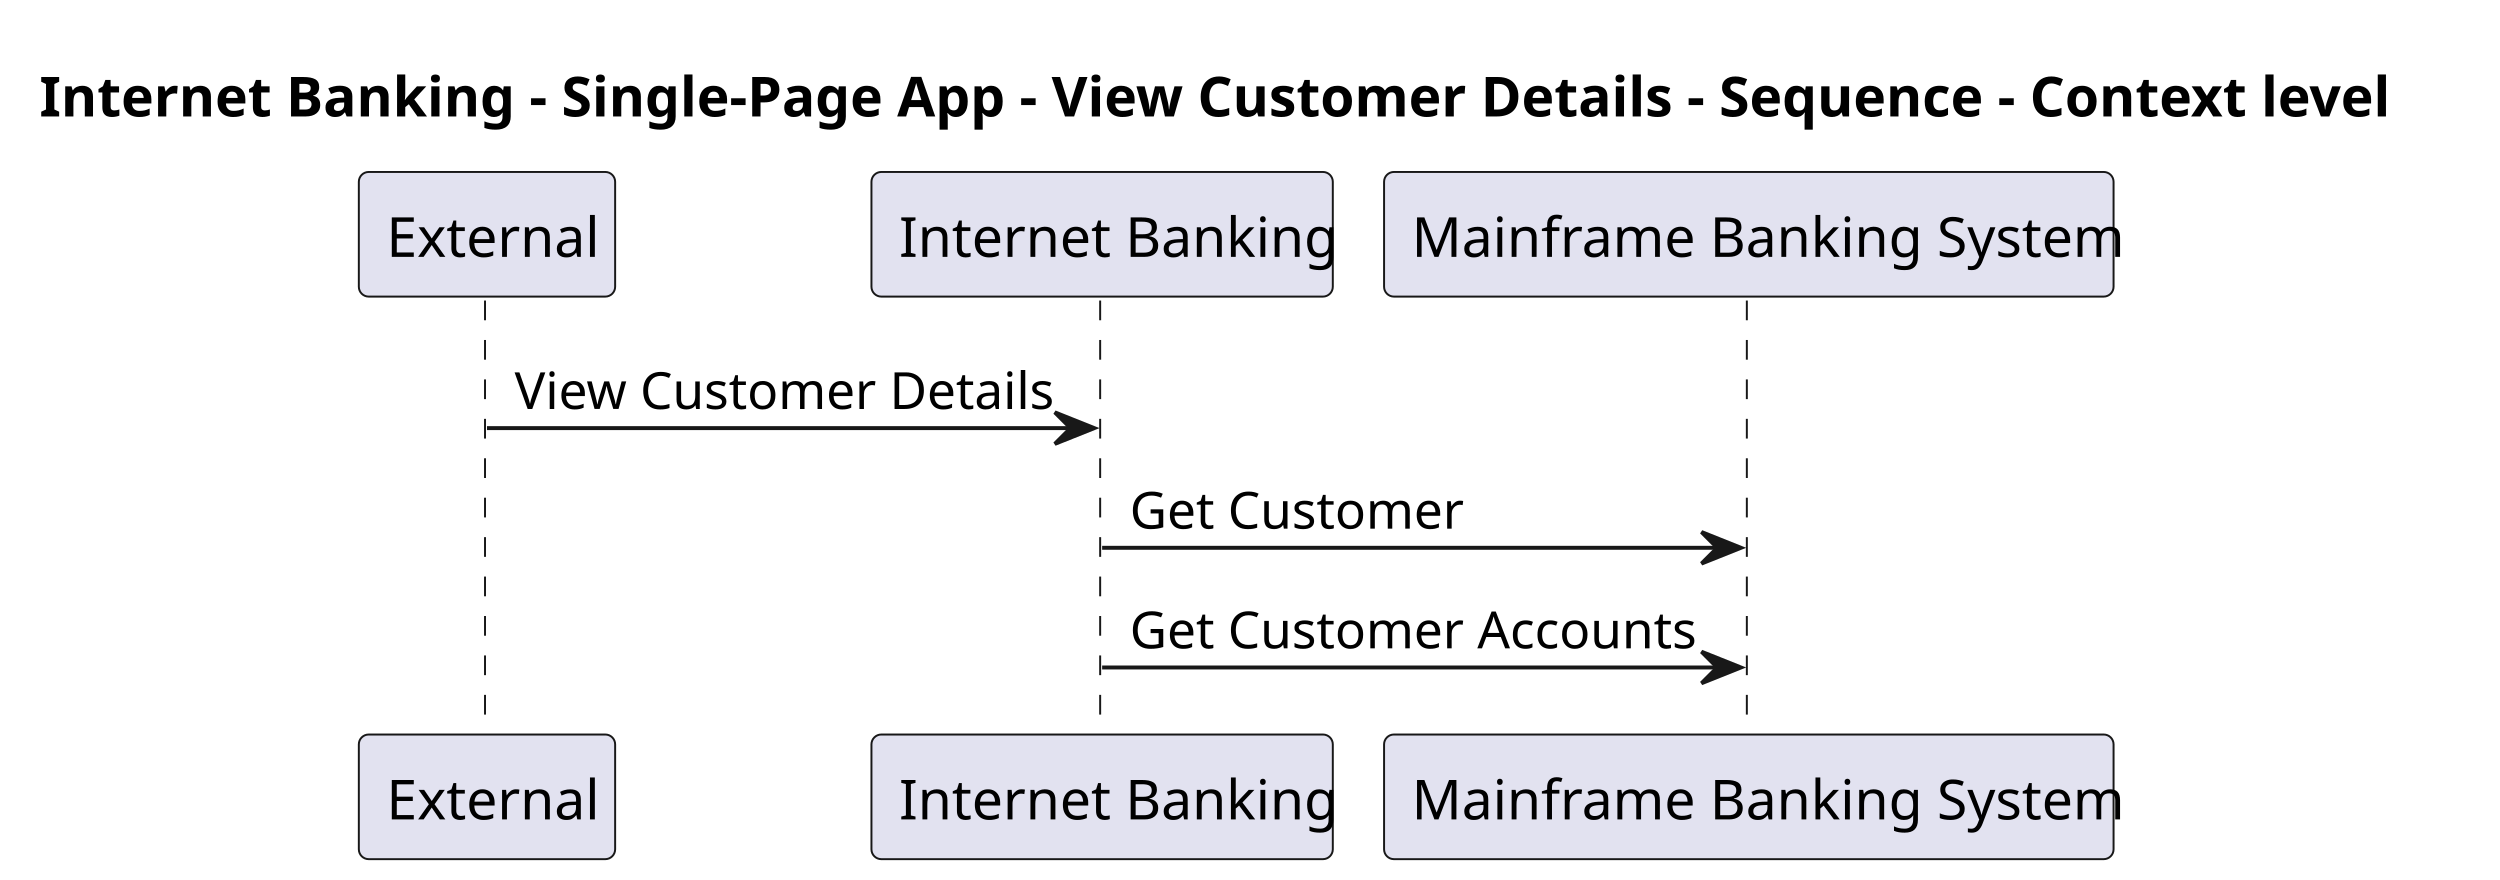
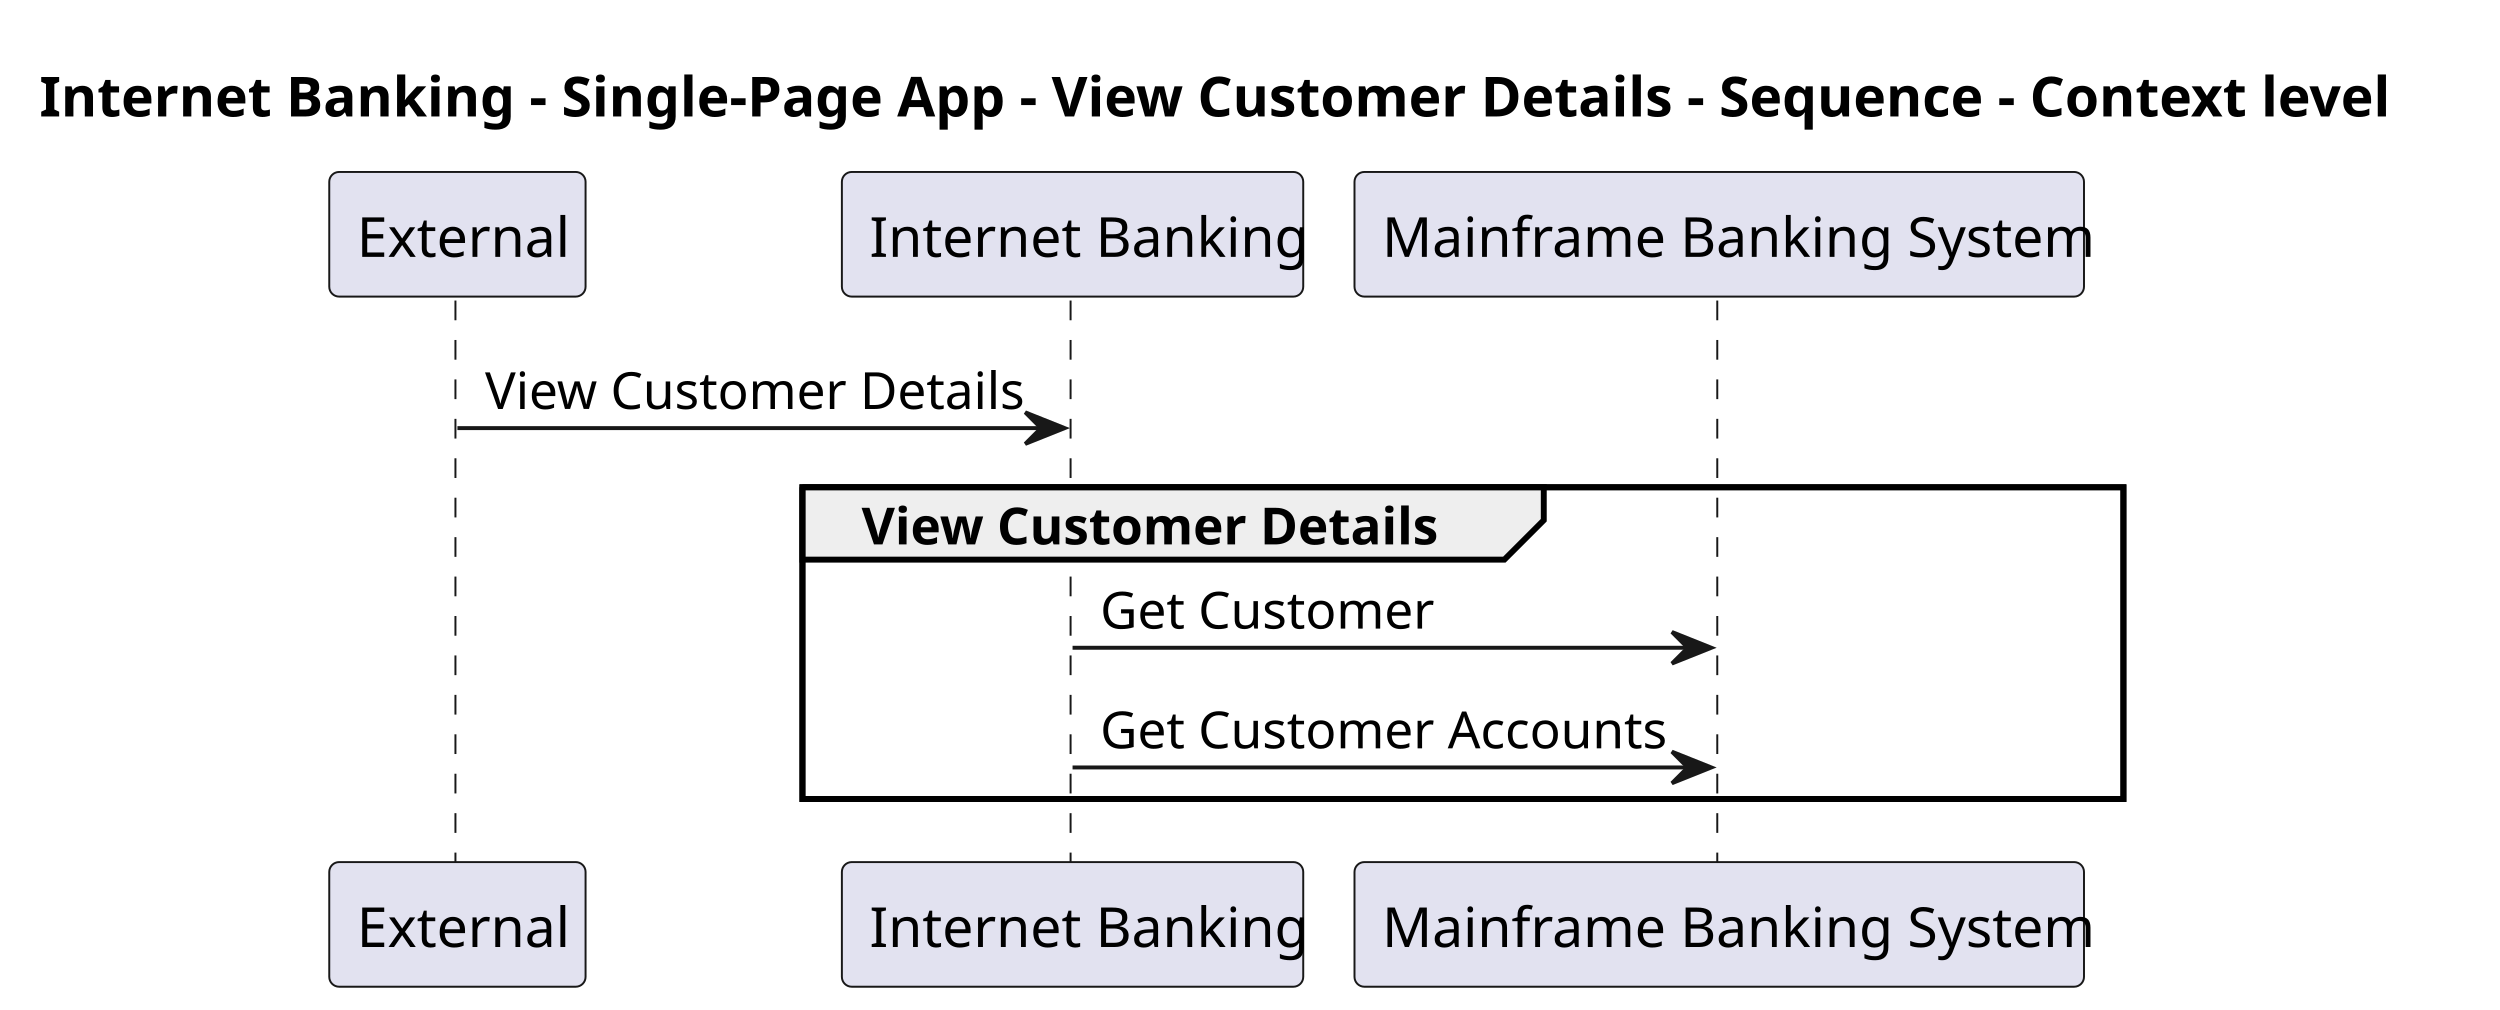
- <svg xmlns="http://www.w3.org/2000/svg" contentStyleType="text/css" height="223px" preserveAspectRatio="none" style="width:634px;height:223px;background:#FFFFFF;" version="1.1" viewBox="0 0 634 223" width="634px" zoomAndPan="magnify">
+ <svg xmlns="http://www.w3.org/2000/svg" contentStyleType="text/css" height="256px" preserveAspectRatio="none" style="width:634px;height:256px;background:#FFFFFF;" version="1.1" viewBox="0 0 634 256" width="634px" zoomAndPan="magnify">
  <defs />
  <g>
    <text fill="#000000" font-family="sans-serif" font-size="14" font-weight="bold" lengthAdjust="spacing" textLength="606" x="10" y="29.533">Internet Banking - Single-Page App - View Customer Details - Sequence - Context level</text>
-     <line style="stroke:#181818;stroke-width:0.5;stroke-dasharray:5.0,5.0;" x1="123" x2="123" y1="76.219" y2="187.273" />
-     <line style="stroke:#181818;stroke-width:0.5;stroke-dasharray:5.0,5.0;" x1="279" x2="279" y1="76.219" y2="187.273" />
-     <line style="stroke:#181818;stroke-width:0.5;stroke-dasharray:5.0,5.0;" x1="443" x2="443" y1="76.219" y2="187.273" />
-     <rect fill="#E2E2F0" height="31.609" rx="2.5" ry="2.5" style="stroke:#181818;stroke-width:0.5;" width="65" x="91" y="43.609" />
-     <text fill="#000000" font-family="sans-serif" font-size="14" lengthAdjust="spacing" textLength="51" x="98" y="65.143">External</text>
-     <rect fill="#E2E2F0" height="31.609" rx="2.5" ry="2.5" style="stroke:#181818;stroke-width:0.5;" width="65" x="91" y="186.273" />
-     <text fill="#000000" font-family="sans-serif" font-size="14" lengthAdjust="spacing" textLength="51" x="98" y="207.807">External</text>
-     <rect fill="#E2E2F0" height="31.609" rx="2.5" ry="2.5" style="stroke:#181818;stroke-width:0.5;" width="117" x="221" y="43.609" />
-     <text fill="#000000" font-family="sans-serif" font-size="14" lengthAdjust="spacing" textLength="103" x="228" y="65.143">Internet Banking</text>
-     <rect fill="#E2E2F0" height="31.609" rx="2.5" ry="2.5" style="stroke:#181818;stroke-width:0.5;" width="117" x="221" y="186.273" />
-     <text fill="#000000" font-family="sans-serif" font-size="14" lengthAdjust="spacing" textLength="103" x="228" y="207.807">Internet Banking</text>
-     <rect fill="#E2E2F0" height="31.609" rx="2.5" ry="2.5" style="stroke:#181818;stroke-width:0.5;" width="185" x="351" y="43.609" />
-     <text fill="#000000" font-family="sans-serif" font-size="14" lengthAdjust="spacing" textLength="171" x="358" y="65.143">Mainframe Banking System</text>
-     <rect fill="#E2E2F0" height="31.609" rx="2.5" ry="2.5" style="stroke:#181818;stroke-width:0.5;" width="185" x="351" y="186.273" />
-     <text fill="#000000" font-family="sans-serif" font-size="14" lengthAdjust="spacing" textLength="171" x="358" y="207.807">Mainframe Banking System</text>
-     <polygon fill="#181818" points="267.5,104.57,277.5,108.57,267.5,112.57,271.5,108.57" style="stroke:#181818;stroke-width:1.0;" />
-     <line style="stroke:#181818;stroke-width:1.0;" x1="123.5" x2="273.5" y1="108.57" y2="108.57" />
-     <text fill="#000000" font-family="sans-serif" font-size="13" lengthAdjust="spacing" textLength="132" x="130.5" y="103.714">View Customer Details</text>
-     <polygon fill="#181818" points="431.5,134.922,441.5,138.922,431.5,142.922,435.5,138.922" style="stroke:#181818;stroke-width:1.0;" />
-     <line style="stroke:#181818;stroke-width:1.0;" x1="279.5" x2="437.5" y1="138.922" y2="138.922" />
-     <text fill="#000000" font-family="sans-serif" font-size="13" lengthAdjust="spacing" textLength="81" x="286.5" y="134.065">Get Customer</text>
-     <polygon fill="#181818" points="431.5,165.273,441.5,169.273,431.5,173.273,435.5,169.273" style="stroke:#181818;stroke-width:1.0;" />
-     <line style="stroke:#181818;stroke-width:1.0;" x1="279.5" x2="437.5" y1="169.273" y2="169.273" />
-     <text fill="#000000" font-family="sans-serif" font-size="13" lengthAdjust="spacing" textLength="140" x="286.5" y="164.417">Get Customer Accounts</text>
+     <rect fill="none" height="79.055" style="stroke:#000000;stroke-width:1.5;" width="335" x="203.5" y="123.57" />
+     <line style="stroke:#181818;stroke-width:0.5;stroke-dasharray:5.0,5.0;" x1="115.5" x2="115.5" y1="76.219" y2="219.625" />
+     <line style="stroke:#181818;stroke-width:0.5;stroke-dasharray:5.0,5.0;" x1="271.5" x2="271.5" y1="76.219" y2="219.625" />
+     <line style="stroke:#181818;stroke-width:0.5;stroke-dasharray:5.0,5.0;" x1="435.5" x2="435.5" y1="76.219" y2="219.625" />
+     <rect fill="#E2E2F0" height="31.609" rx="2.5" ry="2.5" style="stroke:#181818;stroke-width:0.5;" width="65" x="83.5" y="43.609" />
+     <text fill="#000000" font-family="sans-serif" font-size="14" lengthAdjust="spacing" textLength="51" x="90.5" y="65.143">External</text>
+     <rect fill="#E2E2F0" height="31.609" rx="2.5" ry="2.5" style="stroke:#181818;stroke-width:0.5;" width="65" x="83.5" y="218.625" />
+     <text fill="#000000" font-family="sans-serif" font-size="14" lengthAdjust="spacing" textLength="51" x="90.5" y="240.158">External</text>
+     <rect fill="#E2E2F0" height="31.609" rx="2.5" ry="2.5" style="stroke:#181818;stroke-width:0.5;" width="117" x="213.5" y="43.609" />
+     <text fill="#000000" font-family="sans-serif" font-size="14" lengthAdjust="spacing" textLength="103" x="220.5" y="65.143">Internet Banking</text>
+     <rect fill="#E2E2F0" height="31.609" rx="2.5" ry="2.5" style="stroke:#181818;stroke-width:0.5;" width="117" x="213.5" y="218.625" />
+     <text fill="#000000" font-family="sans-serif" font-size="14" lengthAdjust="spacing" textLength="103" x="220.5" y="240.158">Internet Banking</text>
+     <rect fill="#E2E2F0" height="31.609" rx="2.5" ry="2.5" style="stroke:#181818;stroke-width:0.5;" width="185" x="343.5" y="43.609" />
+     <text fill="#000000" font-family="sans-serif" font-size="14" lengthAdjust="spacing" textLength="171" x="350.5" y="65.143">Mainframe Banking System</text>
+     <rect fill="#E2E2F0" height="31.609" rx="2.5" ry="2.5" style="stroke:#181818;stroke-width:0.5;" width="185" x="343.5" y="218.625" />
+     <text fill="#000000" font-family="sans-serif" font-size="14" lengthAdjust="spacing" textLength="171" x="350.5" y="240.158">Mainframe Banking System</text>
+     <polygon fill="#181818" points="260,104.57,270,108.57,260,112.57,264,108.57" style="stroke:#181818;stroke-width:1.0;" />
+     <line style="stroke:#181818;stroke-width:1.0;" x1="116" x2="266" y1="108.57" y2="108.57" />
+     <text fill="#000000" font-family="sans-serif" font-size="13" lengthAdjust="spacing" textLength="132" x="123" y="103.714">View Customer Details</text>
+     <path d="M203.5,123.57 L391.5,123.57 L391.5,131.922 L381.5,141.922 L203.5,141.922 L203.5,123.57 " fill="#EEEEEE" style="stroke:#000000;stroke-width:1.5;" />
+     <rect fill="none" height="79.055" style="stroke:#000000;stroke-width:1.5;" width="335" x="203.5" y="123.57" />
+     <text fill="#000000" font-family="sans-serif" font-size="13" font-weight="bold" lengthAdjust="spacing" textLength="143" x="218.5" y="138.065">View Customer Details</text>
+     <polygon fill="#181818" points="424,160.273,434,164.273,424,168.273,428,164.273" style="stroke:#181818;stroke-width:1.0;" />
+     <line style="stroke:#181818;stroke-width:1.0;" x1="272" x2="430" y1="164.273" y2="164.273" />
+     <text fill="#000000" font-family="sans-serif" font-size="13" lengthAdjust="spacing" textLength="81" x="279" y="159.417">Get Customer</text>
+     <polygon fill="#181818" points="424,190.625,434,194.625,424,198.625,428,194.625" style="stroke:#181818;stroke-width:1.0;" />
+     <line style="stroke:#181818;stroke-width:1.0;" x1="272" x2="430" y1="194.625" y2="194.625" />
+     <text fill="#000000" font-family="sans-serif" font-size="13" lengthAdjust="spacing" textLength="140" x="279" y="189.769">Get Customer Accounts</text>
  </g>
</svg>
